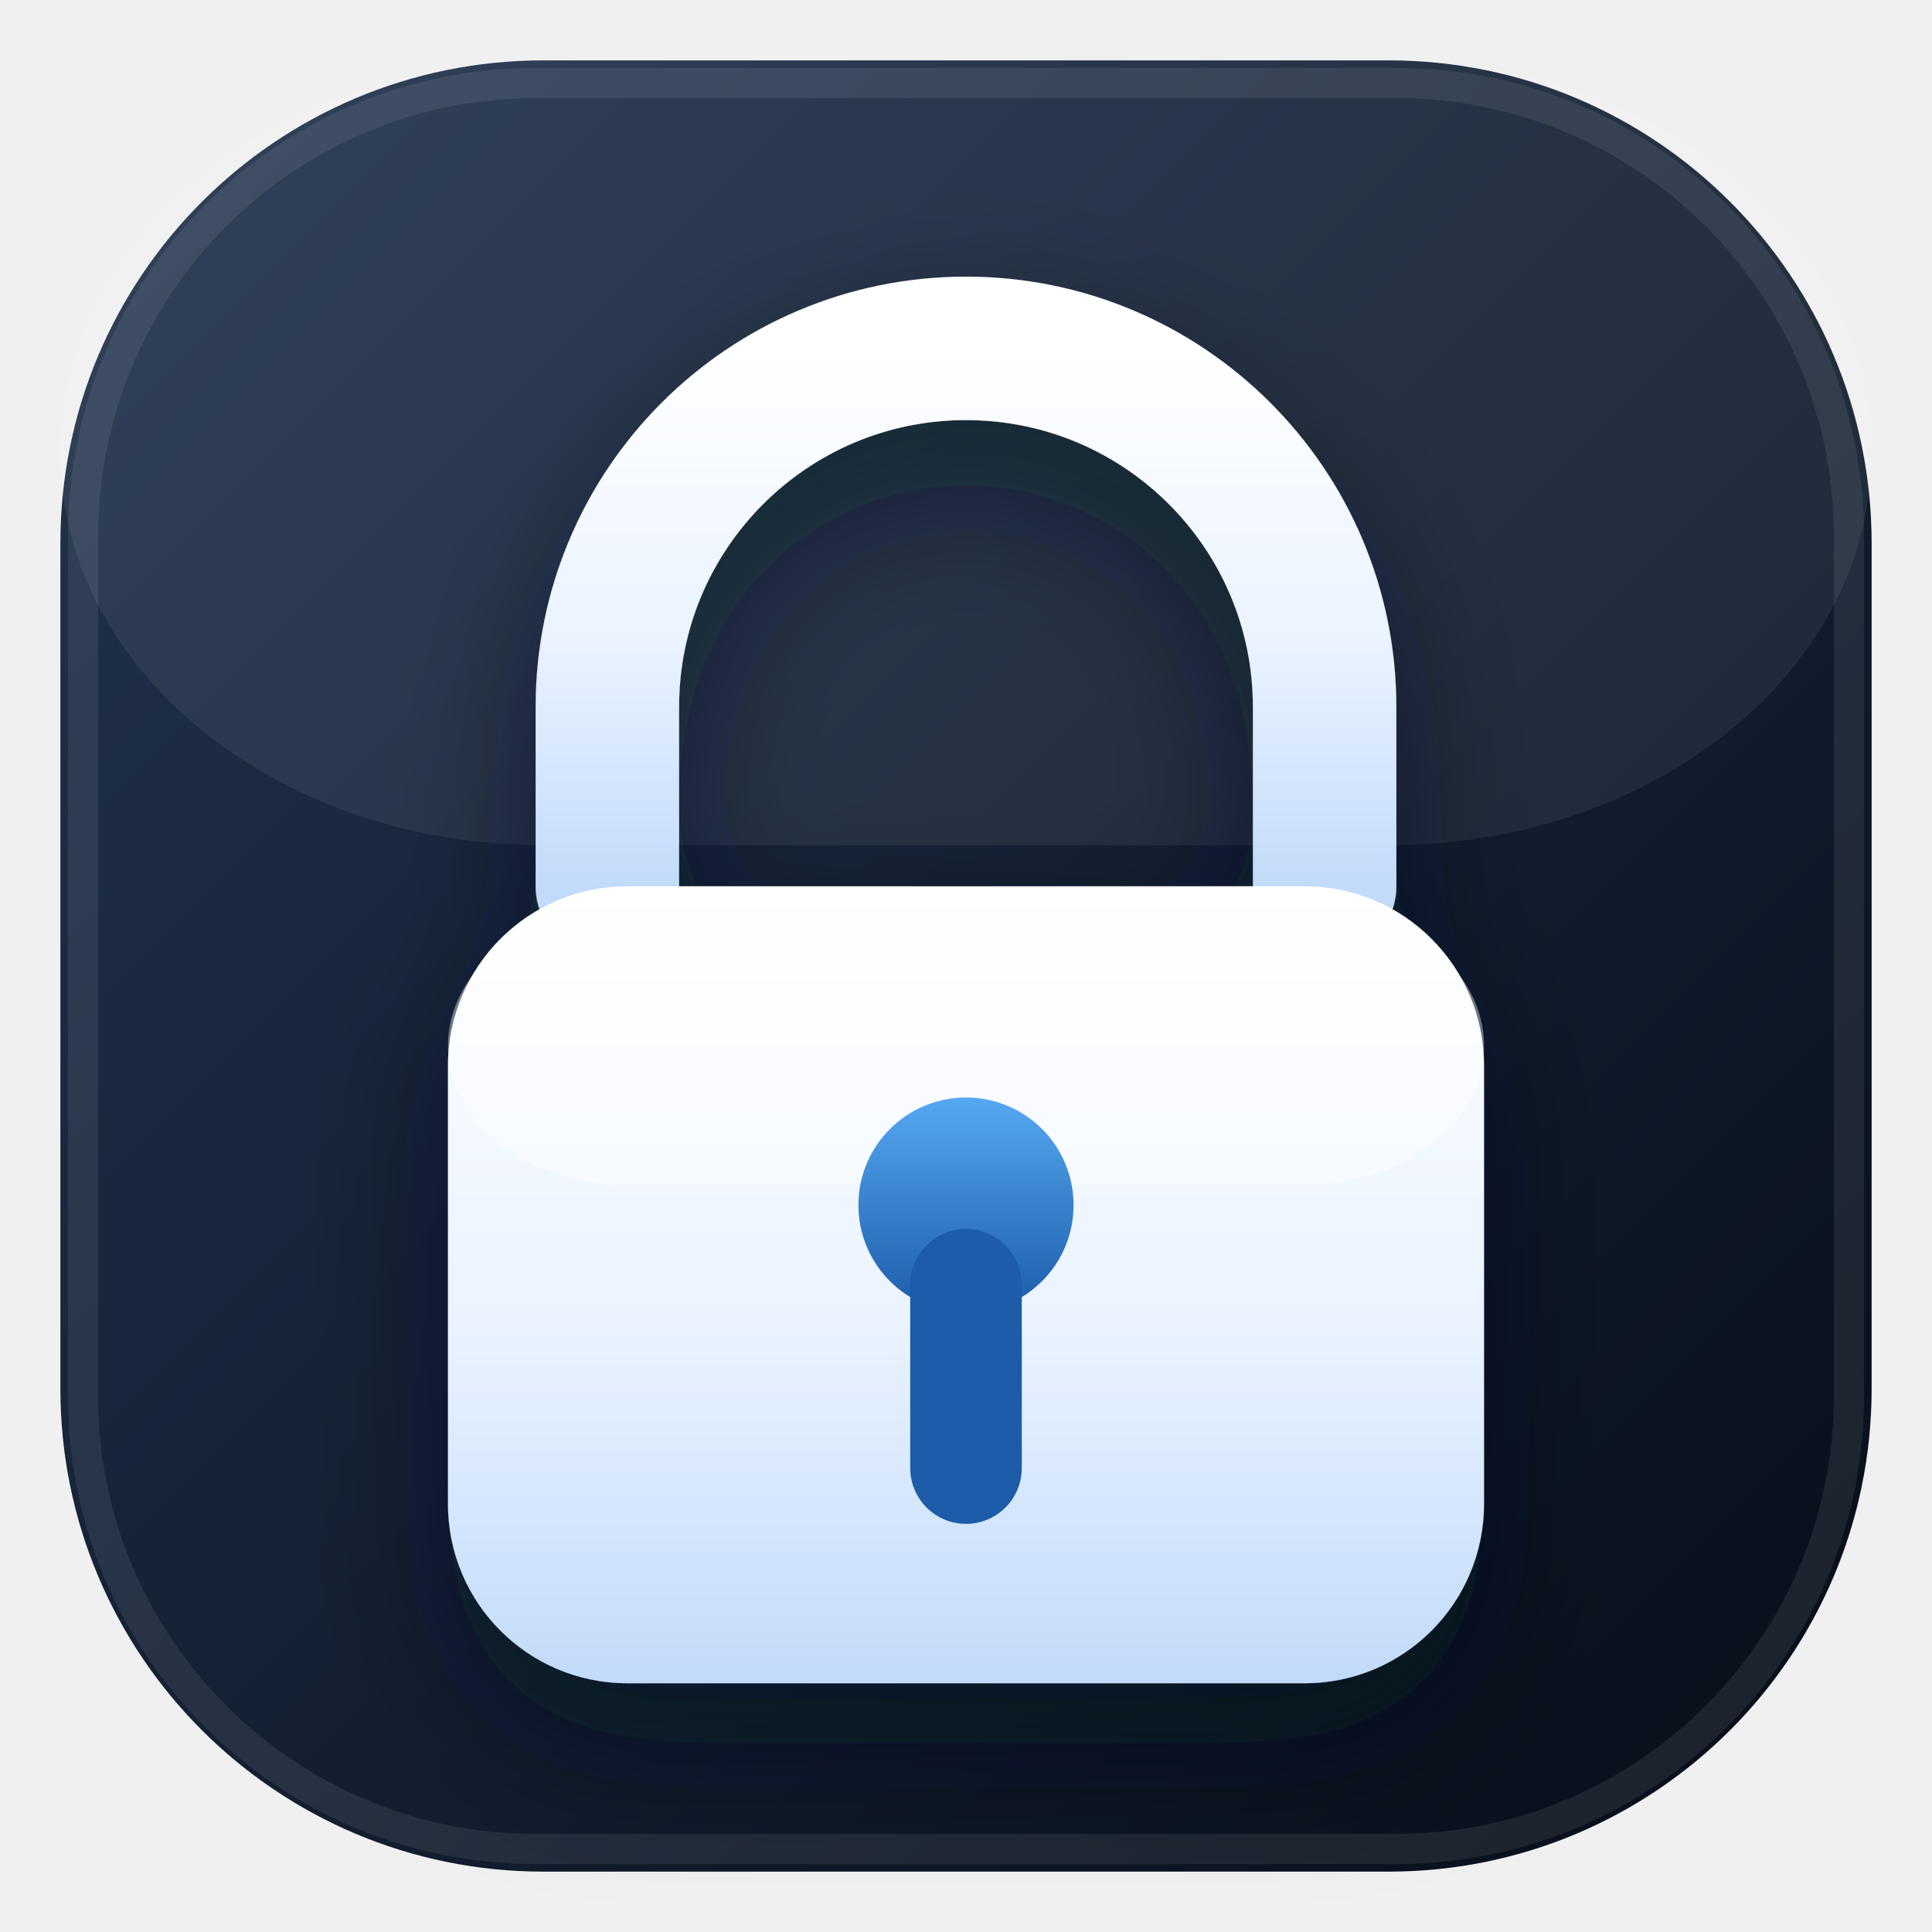
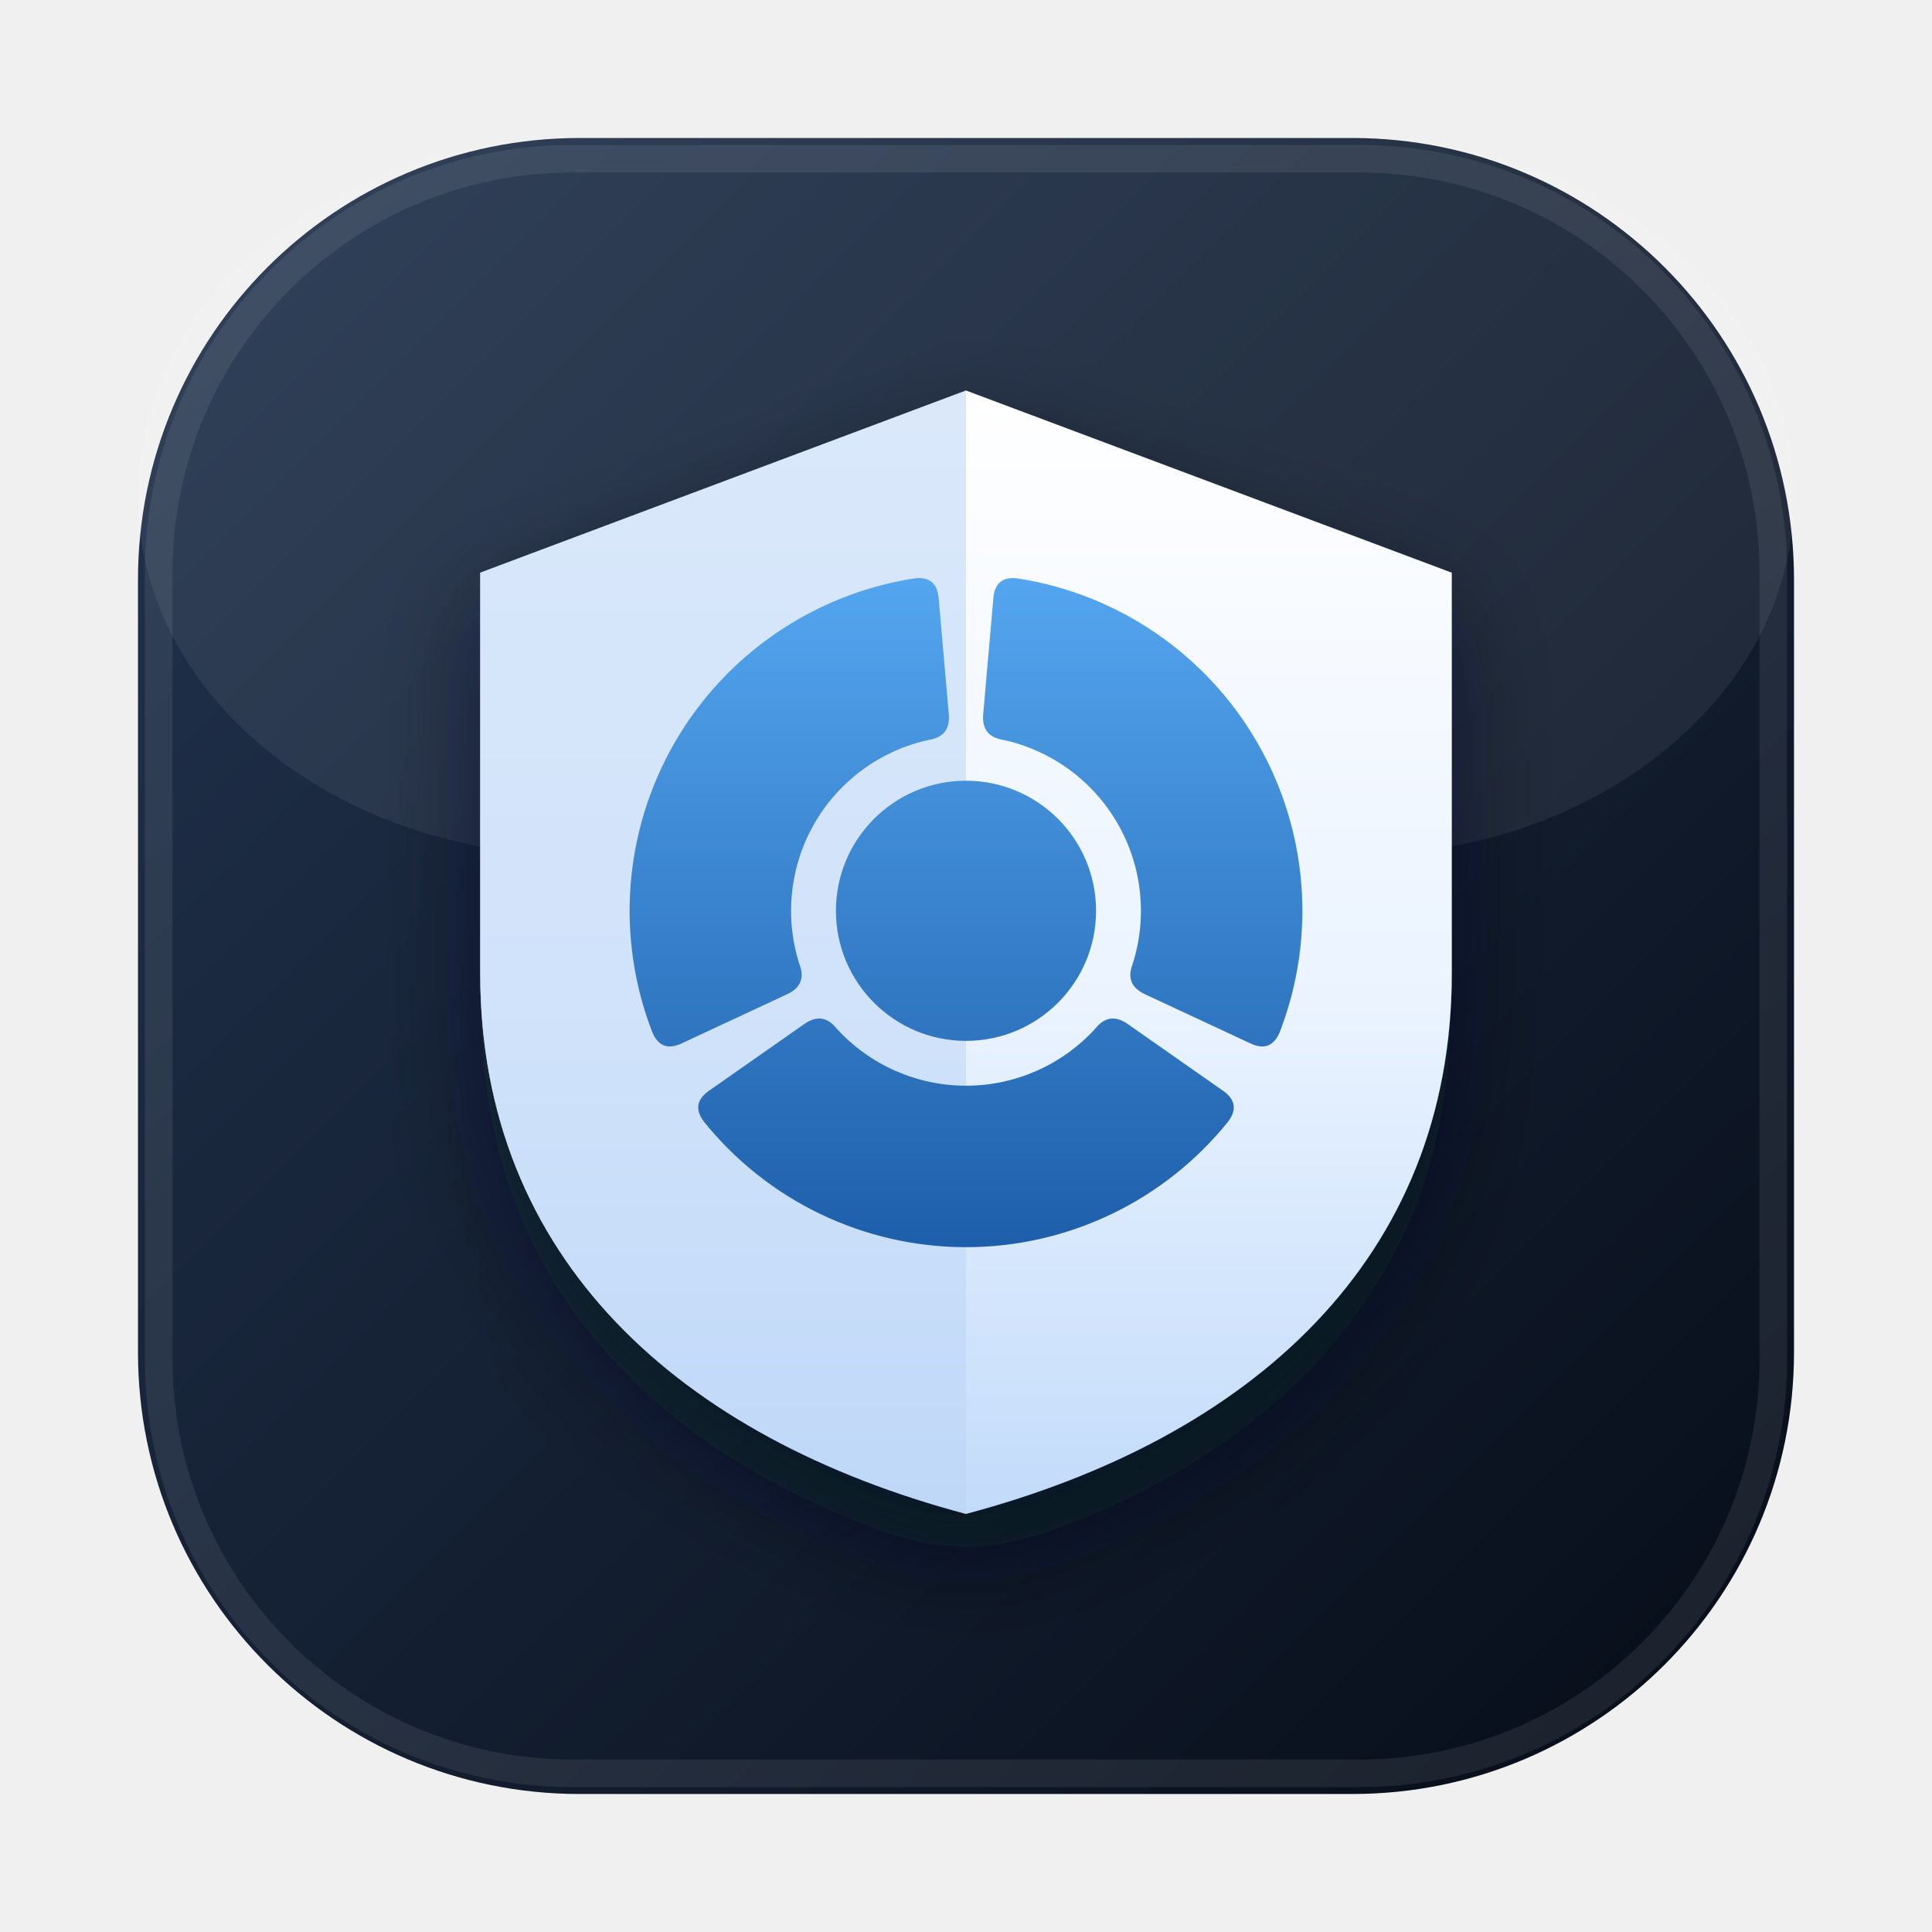
- <svg xmlns="http://www.w3.org/2000/svg" viewBox="0 0 64 64" role="img" aria-label="Vault extension">
+ <svg xmlns="http://www.w3.org/2000/svg" viewBox="-3 -3 70 70" role="img" aria-label="chrome: Large">
  <defs>
    <linearGradient id="tile" x1="0" y1="0" x2="1" y2="1">
      <stop offset="0" stop-color="#22344f" />
      <stop offset="1" stop-color="#070d18" />
    </linearGradient>
    <linearGradient id="white" x1="0" y1="0" x2="0" y2="1">
      <stop offset="0" stop-color="#ffffff" />
      <stop offset=".55" stop-color="#eaf3ff" />
      <stop offset="1" stop-color="#c2dbfa" />
    </linearGradient>
    <linearGradient id="blue" x1="0" y1="0" x2="0" y2="1">
      <stop offset="0" stop-color="#56a8f2" />
      <stop offset="1" stop-color="#1c5ca8" />
    </linearGradient>
    <filter id="shadow" x="-45%" y="-45%" width="190%" height="190%">
      <feDropShadow dx="0" dy="1.5" stdDeviation="1.7" flood-color="#03101f" flood-opacity=".55" />
    </filter>
+     <linearGradient id="symbol-blue" gradientUnits="userSpaceOnUse" x1="0" y1="0" x2="0" y2="32">
+       <stop offset="0" stop-color="#56a8f2" />
+       <stop offset="1" stop-color="#1c5ca8" />
+     </linearGradient>
  </defs>
  <rect x="2" y="2" width="60" height="60" rx="16" fill="url(#tile)" />
  <rect x="2" y="2" width="60" height="26" rx="16" fill="#fff" opacity=".07" />
  <rect x="2.75" y="2.75" width="58.5" height="58.5" rx="15" fill="none" stroke="#fff" stroke-opacity=".08" />
-   <g transform="translate(32 32) scale(1.32) translate(-32 -32)">
+   <g id="vault-shield" transform="translate(32 31.5) scale(1.1) translate(-32 -31.5)">
    <g filter="url(#shadow)">
-       <path d="M23 30v-4.5a9 9 0 0 1 18 0V30" fill="none" stroke="url(#white)" stroke-width="3.6" stroke-linecap="round" />
-       <rect x="19" y="30" width="26" height="20" rx="4.5" fill="url(#white)" />
+       <path d="M32 13 16 19v13.2c0 9.4 6.6 15.3 16 17.8 9.4-2.5 16-8.4 16-17.8V19L32 13Z" fill="url(#white)" />
    </g>
-     <rect x="19" y="30.5" width="26" height="7" rx="4.5" fill="#fff" opacity=".4" />
-     <circle cx="32" cy="38" r="2.7" fill="url(#blue)" />
-     <path d="M32 40v4.6" stroke="#1c5ca8" stroke-width="2.8" stroke-linecap="round" />
+     <path d="M32 13 16 19v13.2c0 9.4 6.6 15.3 16 17.8V13Z" fill="#bcd6f6" opacity=".55" />
+   </g>
+   <g id="platform-symbol" transform="translate(19 17) scale(0.8125)">
+     <g fill="url(#symbol-blue)">
+       <path d="M18.3 1.177 A15.0 15.0 0 0 1 29.987 21.42 Q29.595 22.339 28.688 21.917 L23.976 19.719 Q23.069 19.296 23.433 18.366 A7.8 7.8 0 0 0 17.668 8.38 Q16.68 8.23 16.767 7.234 L17.22 2.053 Q17.307 1.057 18.3 1.177 Z" />
+       <path d="M27.687 25.403 A15.0 15.0 0 0 1 4.313 25.403 Q3.713 24.604 4.532 24.03 L8.791 21.047 Q9.611 20.474 10.235 21.254 A7.8 7.8 0 0 0 21.765 21.254 Q22.389 20.474 23.209 21.047 L27.468 24.03 Q28.287 24.604 27.687 25.403 Z" />
+       <path d="M2.013 21.42 A15.0 15.0 0 0 1 13.7 1.177 Q14.693 1.057 14.78 2.053 L15.233 7.234 Q15.32 8.23 14.332 8.38 A7.8 7.8 0 0 0 8.567 18.366 Q8.931 19.296 8.024 19.719 L3.312 21.917 Q2.405 22.339 2.013 21.42 Z" />
+       <circle cx="16" cy="16" r="5.8" />
+     </g>
  </g>
</svg>
